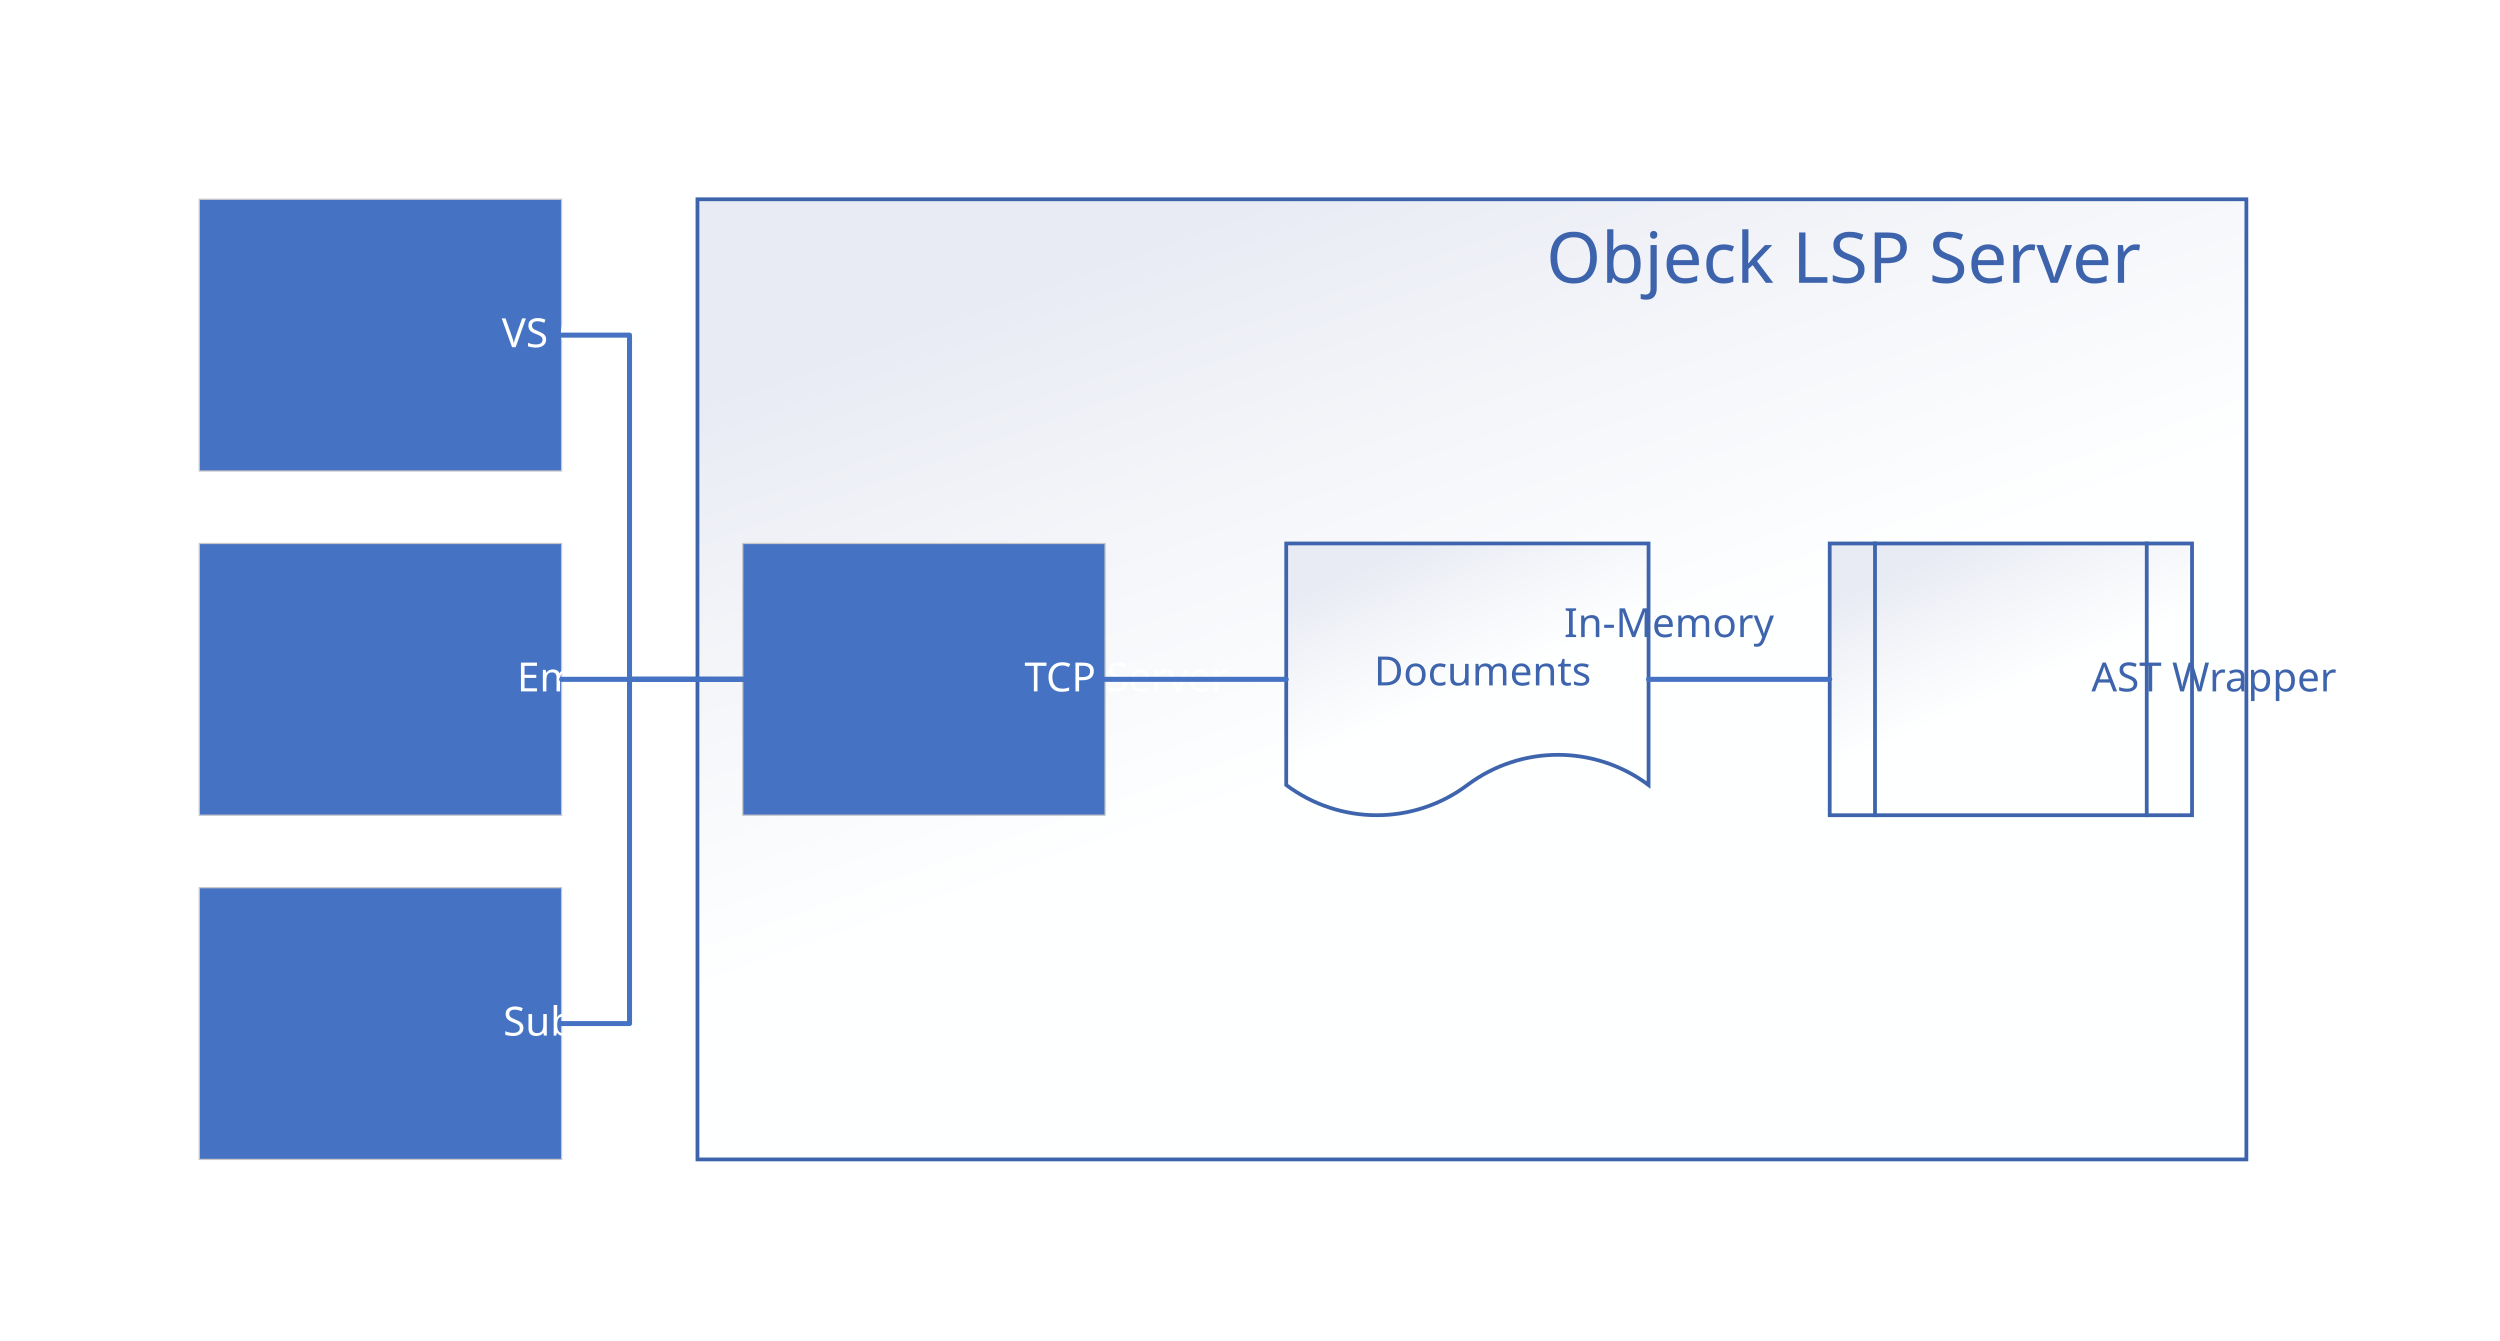
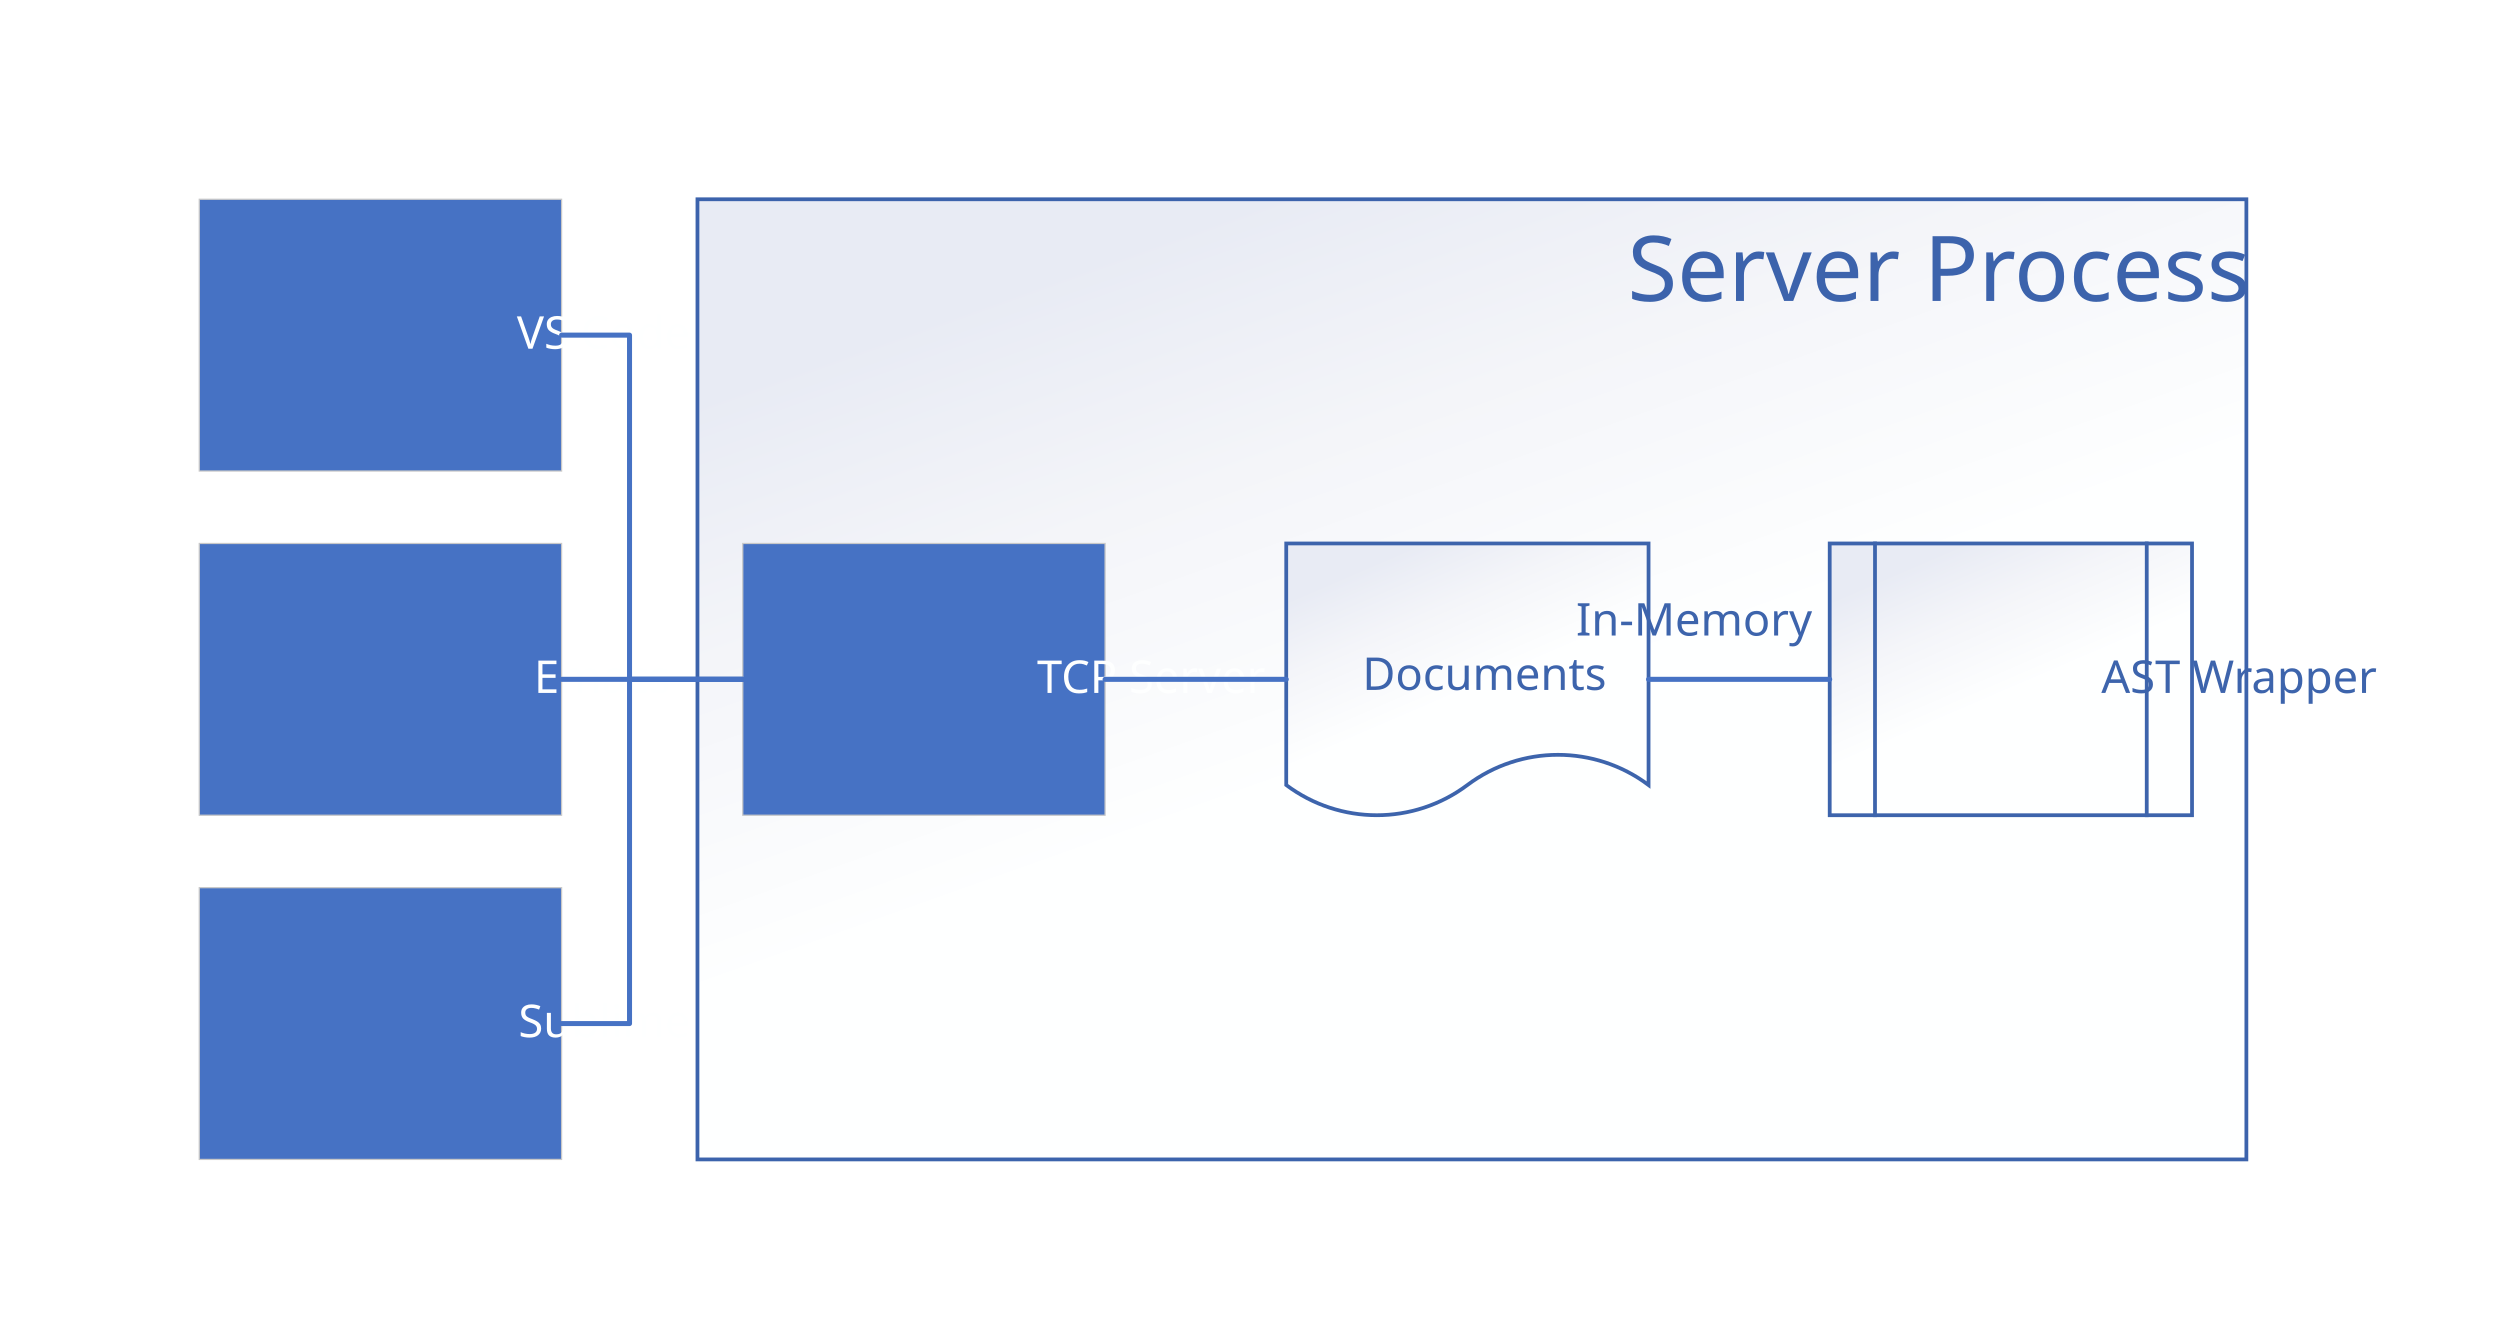
<svg xmlns="http://www.w3.org/2000/svg" xmlns:ns1="http://schemas.microsoft.com/visio/2003/SVGExtensions/" width="6.9in" height="3.7in" viewBox="0 0 496.8 266.4" xml:space="preserve" color-interpolation-filters="sRGB" class="st11">
  <ns1:documentProperties ns1:langID="1033" ns1:viewMarkup="false">
    <ns1:userDefs>
      <ns1:ud ns1:nameU="msvNoAutoConnect" ns1:val="VT0(0):26" />
    </ns1:userDefs>
  </ns1:documentProperties>
  <style type="text/css">
	
		.st1 {fill:url(#grad0-4);stroke:#3c63ac;stroke-width:0.75}
- 		.st2 {fill:#3c63ac;font-family:Calibri;font-size:1.167em}
+ 		.st2 {fill:#3c63ac;font-family:Calibri;font-size:1.5em}
		.st3 {fill:#4672c4;stroke:#c8c8c8;stroke-width:0.25}
- 		.st4 {fill:#feffff;font-family:Calibri;font-size:0.667em}
+ 		.st4 {fill:#feffff;font-family:Calibri;font-size:0.75em}
		.st5 {stroke:#4672c4;stroke-linecap:round;stroke-linejoin:round;stroke-width:1}
		.st6 {fill:url(#grad0-4)}
		.st7 {stroke:#3d64ac;stroke-width:0.75}
- 		.st8 {fill:#3d64ac;font-family:Calibri;font-size:0.667em}
+ 		.st8 {fill:#3d64ac;font-family:Calibri;font-size:0.75em}
		.st9 {fill:url(#grad0-4);stroke:#3d64ac;stroke-width:0.75}
		.st10 {font-size:1em}
		.st11 {fill:none;fill-rule:evenodd;font-size:12px;overflow:visible;stroke-linecap:square;stroke-miterlimit:3}
	
	</style>
  <defs id="Patterns_And_Gradients">
    <linearGradient id="grad0-4" x1="0" y1="0" x2="1" y2="0" gradientTransform="rotate(60 0.5 0.5)">
      <stop offset="0" stop-color="#e8ebf4" stop-opacity="1" />
      <stop offset="0.24" stop-color="#f4f5f9" stop-opacity="1" />
      <stop offset="0.54" stop-color="#feffff" stop-opacity="1" />
    </linearGradient>
  </defs>
  <g ns1:mID="4" ns1:index="2" ns1:groupContext="foregroundPage">
    <ns1:userDefs>
      <ns1:ud ns1:nameU="msvThemeOrder" ns1:val="VT0(0):26" />
    </ns1:userDefs>
    <ns1:pageProperties ns1:drawingScale="1" ns1:pageScale="1" ns1:drawingUnits="0" ns1:shadowOffsetX="9" ns1:shadowOffsetY="-9" />
    <ns1:layer ns1:name="Flowchart" ns1:index="0" />
    <ns1:layer ns1:name="Connector" ns1:index="1" />
    <g id="shape33-1" ns1:mID="33" ns1:groupContext="shape" transform="translate(138.6,-36)">
      <ns1:userDefs>
        <ns1:ud ns1:nameU="visVersion" ns1:val="VT0(15):26" />
        <ns1:ud ns1:nameU="visMasterStencil" ns1:prompt="" ns1:val="VT4(Basic_U.vssx)" />
      </ns1:userDefs>
      <ns1:textBlock ns1:margins="rect(4,4,4,4)" ns1:verticalAlign="0" />
      <ns1:textRect cx="153.9" cy="171" width="307.8" height="190.8" />
      <rect x="0" y="75.6" width="307.8" height="190.8" class="st1" />
-       <text x="103.12" y="92.2" class="st2" ns1:langID="1033">
-         <ns1:paragraph ns1:horizAlign="1" />
-         <ns1:tabList />Objeck LSP Server</text>
+       <text x="100.58" y="95.8" class="st2" ns1:langID="1033">
+         <ns1:paragraph ns1:horizAlign="1" />
+         <ns1:tabList />Server Process</text>
    </g>
    <g id="shape1-6" ns1:mID="1" ns1:groupContext="shape" ns1:layerMember="0" transform="translate(39.6,-172.8)">
      <ns1:custProps>
        <ns1:cp ns1:nameU="Cost" ns1:lbl="Cost" ns1:prompt="" ns1:type="7" ns1:format="@" ns1:sortKey="" ns1:invis="false" ns1:ask="false" ns1:langID="1033" ns1:cal="0" />
        <ns1:cp ns1:nameU="ProcessNumber" ns1:lbl="Process Number" ns1:prompt="" ns1:type="2" ns1:format="" ns1:sortKey="" ns1:invis="false" ns1:ask="false" ns1:langID="1033" ns1:cal="0" />
        <ns1:cp ns1:nameU="Owner" ns1:lbl="Owner" ns1:prompt="" ns1:type="0" ns1:format="" ns1:sortKey="" ns1:invis="false" ns1:ask="false" ns1:langID="1033" ns1:cal="0" />
        <ns1:cp ns1:nameU="Function" ns1:lbl="Function" ns1:prompt="" ns1:type="0" ns1:format="" ns1:sortKey="" ns1:invis="false" ns1:ask="false" ns1:langID="1033" ns1:cal="0" ns1:val="VT4()" />
        <ns1:cp ns1:nameU="StartDate" ns1:lbl="Start Date" ns1:prompt="" ns1:type="5" ns1:format="" ns1:sortKey="" ns1:invis="false" ns1:ask="false" ns1:langID="1033" ns1:cal="0" />
        <ns1:cp ns1:nameU="EndDate" ns1:lbl="End Date" ns1:prompt="" ns1:type="5" ns1:format="" ns1:sortKey="" ns1:invis="false" ns1:ask="false" ns1:langID="1033" ns1:cal="0" />
        <ns1:cp ns1:nameU="Status" ns1:lbl="Status" ns1:prompt="" ns1:type="4" ns1:format=";Not Started;In Progress;Completed;Deferred;Waiting on Input" ns1:sortKey="" ns1:invis="false" ns1:ask="false" ns1:langID="1033" ns1:cal="0" ns1:val="VT4()" />
      </ns1:custProps>
      <ns1:userDefs>
        <ns1:ud ns1:nameU="visVersion" ns1:prompt="" ns1:val="VT0(15):26" />
        <ns1:ud ns1:nameU="DefaultWidth" ns1:prompt="" ns1:val="VT0(1):0" />
        <ns1:ud ns1:nameU="DefaultHeight" ns1:prompt="" ns1:val="VT0(0.75):0" />
        <ns1:ud ns1:nameU="ResizeTxtHeight" ns1:prompt="" ns1:val="VT0(0.75):0" />
      </ns1:userDefs>
      <ns1:textBlock ns1:margins="rect(2,2,2,2)" />
      <ns1:textRect cx="36" cy="239.4" width="72" height="54" />
      <rect x="0" y="212.4" width="72" height="54" class="st3" />
-       <text x="22.65" y="241.8" class="st4" ns1:langID="1033">
+       <text x="20.99" y="242.1" class="st4" ns1:langID="1033">
        <ns1:paragraph ns1:horizAlign="1" />
        <ns1:tabList />VS Code</text>
    </g>
    <g id="shape2-9" ns1:mID="2" ns1:groupContext="shape" ns1:layerMember="0" transform="translate(39.6,-104.4)">
      <ns1:custProps>
        <ns1:cp ns1:nameU="Cost" ns1:lbl="Cost" ns1:prompt="" ns1:type="7" ns1:format="@" ns1:sortKey="" ns1:invis="false" ns1:ask="false" ns1:langID="1033" ns1:cal="0" />
        <ns1:cp ns1:nameU="ProcessNumber" ns1:lbl="Process Number" ns1:prompt="" ns1:type="2" ns1:format="" ns1:sortKey="" ns1:invis="false" ns1:ask="false" ns1:langID="1033" ns1:cal="0" />
        <ns1:cp ns1:nameU="Owner" ns1:lbl="Owner" ns1:prompt="" ns1:type="0" ns1:format="" ns1:sortKey="" ns1:invis="false" ns1:ask="false" ns1:langID="1033" ns1:cal="0" />
        <ns1:cp ns1:nameU="Function" ns1:lbl="Function" ns1:prompt="" ns1:type="0" ns1:format="" ns1:sortKey="" ns1:invis="false" ns1:ask="false" ns1:langID="1033" ns1:cal="0" ns1:val="VT4()" />
        <ns1:cp ns1:nameU="StartDate" ns1:lbl="Start Date" ns1:prompt="" ns1:type="5" ns1:format="" ns1:sortKey="" ns1:invis="false" ns1:ask="false" ns1:langID="1033" ns1:cal="0" />
        <ns1:cp ns1:nameU="EndDate" ns1:lbl="End Date" ns1:prompt="" ns1:type="5" ns1:format="" ns1:sortKey="" ns1:invis="false" ns1:ask="false" ns1:langID="1033" ns1:cal="0" />
        <ns1:cp ns1:nameU="Status" ns1:lbl="Status" ns1:prompt="" ns1:type="4" ns1:format=";Not Started;In Progress;Completed;Deferred;Waiting on Input" ns1:sortKey="" ns1:invis="false" ns1:ask="false" ns1:langID="1033" ns1:cal="0" ns1:val="VT4()" />
      </ns1:custProps>
      <ns1:userDefs>
        <ns1:ud ns1:nameU="visVersion" ns1:prompt="" ns1:val="VT0(15):26" />
        <ns1:ud ns1:nameU="DefaultWidth" ns1:prompt="" ns1:val="VT0(1):0" />
        <ns1:ud ns1:nameU="DefaultHeight" ns1:prompt="" ns1:val="VT0(0.75):0" />
        <ns1:ud ns1:nameU="ResizeTxtHeight" ns1:prompt="" ns1:val="VT0(0.75):0" />
      </ns1:userDefs>
      <ns1:textBlock ns1:margins="rect(2,2,2,2)" />
      <ns1:textRect cx="36" cy="239.4" width="72" height="54" />
      <rect x="0" y="212.4" width="72" height="54" class="st3" />
-       <text x="25.68" y="241.8" class="st4" ns1:langID="1033">
+       <text x="24.39" y="242.1" class="st4" ns1:langID="1033">
        <ns1:paragraph ns1:horizAlign="1" />
        <ns1:tabList />Emacs</text>
    </g>
    <g id="shape3-12" ns1:mID="3" ns1:groupContext="shape" ns1:layerMember="0" transform="translate(39.6,-36)">
      <ns1:custProps>
        <ns1:cp ns1:nameU="Cost" ns1:lbl="Cost" ns1:prompt="" ns1:type="7" ns1:format="@" ns1:sortKey="" ns1:invis="false" ns1:ask="false" ns1:langID="1033" ns1:cal="0" />
        <ns1:cp ns1:nameU="ProcessNumber" ns1:lbl="Process Number" ns1:prompt="" ns1:type="2" ns1:format="" ns1:sortKey="" ns1:invis="false" ns1:ask="false" ns1:langID="1033" ns1:cal="0" />
        <ns1:cp ns1:nameU="Owner" ns1:lbl="Owner" ns1:prompt="" ns1:type="0" ns1:format="" ns1:sortKey="" ns1:invis="false" ns1:ask="false" ns1:langID="1033" ns1:cal="0" />
        <ns1:cp ns1:nameU="Function" ns1:lbl="Function" ns1:prompt="" ns1:type="0" ns1:format="" ns1:sortKey="" ns1:invis="false" ns1:ask="false" ns1:langID="1033" ns1:cal="0" ns1:val="VT4()" />
        <ns1:cp ns1:nameU="StartDate" ns1:lbl="Start Date" ns1:prompt="" ns1:type="5" ns1:format="" ns1:sortKey="" ns1:invis="false" ns1:ask="false" ns1:langID="1033" ns1:cal="0" />
        <ns1:cp ns1:nameU="EndDate" ns1:lbl="End Date" ns1:prompt="" ns1:type="5" ns1:format="" ns1:sortKey="" ns1:invis="false" ns1:ask="false" ns1:langID="1033" ns1:cal="0" />
        <ns1:cp ns1:nameU="Status" ns1:lbl="Status" ns1:prompt="" ns1:type="4" ns1:format=";Not Started;In Progress;Completed;Deferred;Waiting on Input" ns1:sortKey="" ns1:invis="false" ns1:ask="false" ns1:langID="1033" ns1:cal="0" ns1:val="VT4()" />
      </ns1:custProps>
      <ns1:userDefs>
        <ns1:ud ns1:nameU="visVersion" ns1:prompt="" ns1:val="VT0(15):26" />
        <ns1:ud ns1:nameU="DefaultWidth" ns1:prompt="" ns1:val="VT0(1):0" />
        <ns1:ud ns1:nameU="DefaultHeight" ns1:prompt="" ns1:val="VT0(0.75):0" />
        <ns1:ud ns1:nameU="ResizeTxtHeight" ns1:prompt="" ns1:val="VT0(0.75):0" />
      </ns1:userDefs>
      <ns1:textBlock ns1:margins="rect(2,2,2,2)" />
      <ns1:textRect cx="36" cy="239.4" width="72" height="54" />
      <rect x="0" y="212.4" width="72" height="54" class="st3" />
-       <text x="22.94" y="241.8" class="st4" ns1:langID="1033">
+       <text x="21.3" y="242.1" class="st4" ns1:langID="1033">
        <ns1:paragraph ns1:horizAlign="1" />
        <ns1:tabList />Sublime</text>
    </g>
    <g id="shape5-15" ns1:mID="5" ns1:groupContext="shape" ns1:layerMember="0" transform="translate(147.6,-104.4)">
      <ns1:custProps>
        <ns1:cp ns1:nameU="Cost" ns1:lbl="Cost" ns1:prompt="" ns1:type="7" ns1:format="@" ns1:sortKey="" ns1:invis="false" ns1:ask="false" ns1:langID="1033" ns1:cal="0" />
        <ns1:cp ns1:nameU="ProcessNumber" ns1:lbl="Process Number" ns1:prompt="" ns1:type="2" ns1:format="" ns1:sortKey="" ns1:invis="false" ns1:ask="false" ns1:langID="1033" ns1:cal="0" />
        <ns1:cp ns1:nameU="Owner" ns1:lbl="Owner" ns1:prompt="" ns1:type="0" ns1:format="" ns1:sortKey="" ns1:invis="false" ns1:ask="false" ns1:langID="1033" ns1:cal="0" />
        <ns1:cp ns1:nameU="Function" ns1:lbl="Function" ns1:prompt="" ns1:type="0" ns1:format="" ns1:sortKey="" ns1:invis="false" ns1:ask="false" ns1:langID="1033" ns1:cal="0" ns1:val="VT4()" />
        <ns1:cp ns1:nameU="StartDate" ns1:lbl="Start Date" ns1:prompt="" ns1:type="5" ns1:format="" ns1:sortKey="" ns1:invis="false" ns1:ask="false" ns1:langID="1033" ns1:cal="0" />
        <ns1:cp ns1:nameU="EndDate" ns1:lbl="End Date" ns1:prompt="" ns1:type="5" ns1:format="" ns1:sortKey="" ns1:invis="false" ns1:ask="false" ns1:langID="1033" ns1:cal="0" />
        <ns1:cp ns1:nameU="Status" ns1:lbl="Status" ns1:prompt="" ns1:type="4" ns1:format=";Not Started;In Progress;Completed;Deferred;Waiting on Input" ns1:sortKey="" ns1:invis="false" ns1:ask="false" ns1:langID="1033" ns1:cal="0" ns1:val="VT4()" />
      </ns1:custProps>
      <ns1:userDefs>
        <ns1:ud ns1:nameU="visVersion" ns1:prompt="" ns1:val="VT0(15):26" />
        <ns1:ud ns1:nameU="DefaultWidth" ns1:prompt="" ns1:val="VT0(1):0" />
        <ns1:ud ns1:nameU="DefaultHeight" ns1:prompt="" ns1:val="VT0(0.75):0" />
        <ns1:ud ns1:nameU="ResizeTxtHeight" ns1:prompt="" ns1:val="VT0(0.75):0" />
      </ns1:userDefs>
      <ns1:textBlock ns1:margins="rect(2,2,2,2)" />
      <ns1:textRect cx="36" cy="239.4" width="72" height="54" />
      <rect x="0" y="212.4" width="72" height="54" class="st3" />
-       <text x="18.53" y="241.8" class="st4" ns1:langID="1033">
+       <text x="16.35" y="242.1" class="st4" ns1:langID="1033">
        <ns1:paragraph ns1:horizAlign="1" />
        <ns1:tabList />TCP Server</text>
    </g>
    <g id="shape6-18" ns1:mID="6" ns1:groupContext="shape" ns1:layerMember="1" transform="translate(111.6,-199.8)">
      <path d="M0 266.4 L13.5 266.4 L13.5 334.8 L36 334.8" class="st5" />
    </g>
    <g id="shape7-21" ns1:mID="7" ns1:groupContext="shape" ns1:layerMember="1" transform="translate(111.6,-124.2)">
      <path d="M0 259.2 L36 259.2" class="st5" />
    </g>
    <g id="shape8-24" ns1:mID="8" ns1:groupContext="shape" ns1:layerMember="1" transform="translate(111.6,-63)">
      <path d="M0 266.4 L13.5 266.4 L13.5 198 L36 198" class="st5" />
    </g>
    <g id="shape9-27" ns1:mID="9" ns1:groupContext="shape" ns1:layerMember="0" transform="translate(363.6,-104.4)">
      <ns1:custProps>
        <ns1:cp ns1:nameU="Cost" ns1:lbl="Cost" ns1:prompt="" ns1:type="7" ns1:format="@" ns1:sortKey="" ns1:invis="false" ns1:ask="false" ns1:langID="1033" ns1:cal="0" />
        <ns1:cp ns1:nameU="ProcessNumber" ns1:lbl="Process Number" ns1:prompt="" ns1:type="2" ns1:format="" ns1:sortKey="" ns1:invis="false" ns1:ask="false" ns1:langID="1033" ns1:cal="0" />
        <ns1:cp ns1:nameU="Owner" ns1:lbl="Owner" ns1:prompt="" ns1:type="0" ns1:format="" ns1:sortKey="" ns1:invis="false" ns1:ask="false" ns1:langID="1033" ns1:cal="0" />
        <ns1:cp ns1:nameU="Function" ns1:lbl="Function" ns1:prompt="" ns1:type="0" ns1:format="" ns1:sortKey="" ns1:invis="false" ns1:ask="false" ns1:langID="1033" ns1:cal="0" ns1:val="VT4()" />
        <ns1:cp ns1:nameU="StartDate" ns1:lbl="Start Date" ns1:prompt="" ns1:type="5" ns1:format="" ns1:sortKey="" ns1:invis="false" ns1:ask="false" ns1:langID="1033" ns1:cal="0" />
        <ns1:cp ns1:nameU="EndDate" ns1:lbl="End Date" ns1:prompt="" ns1:type="5" ns1:format="" ns1:sortKey="" ns1:invis="false" ns1:ask="false" ns1:langID="1033" ns1:cal="0" />
        <ns1:cp ns1:nameU="Status" ns1:lbl="Status" ns1:prompt="" ns1:type="4" ns1:format=";Not Started;In Progress;Completed;Deferred;Waiting on Input" ns1:sortKey="" ns1:invis="false" ns1:ask="false" ns1:langID="1033" ns1:cal="0" ns1:val="VT4()" />
      </ns1:custProps>
      <ns1:userDefs>
        <ns1:ud ns1:nameU="AntiScale" ns1:val="VT0(1):26" />
        <ns1:ud ns1:nameU="visVersion" ns1:prompt="" ns1:val="VT0(15):26" />
        <ns1:ud ns1:nameU="DefaultWidth" ns1:prompt="" ns1:val="VT0(1):0" />
        <ns1:ud ns1:nameU="DefaultHeight" ns1:prompt="" ns1:val="VT0(0.75):0" />
        <ns1:ud ns1:nameU="ResizeTxtHeight" ns1:prompt="" ns1:val="VT0(0.75):0" />
      </ns1:userDefs>
      <ns1:textBlock ns1:margins="rect(2,2,2,2)" />
      <ns1:textRect cx="36" cy="239.4" width="54" height="54" />
      <path d="M0 266.4 L72 266.4 L72 212.4 L0 212.4 L0 266.4 Z" class="st6" />
      <path d="M0 266.4 L72 266.4 L72 212.4 L0 212.4 L0 266.4" class="st7" />
      <path d="M9 266.4 L9 212.4" class="st7" />
      <path d="M63 266.4 L63 212.4" class="st7" />
-       <text x="14.54" y="241.8" class="st8" ns1:langID="1033">
+       <text x="11.85" y="242.1" class="st8" ns1:langID="1033">
        <ns1:paragraph ns1:horizAlign="1" />
        <ns1:tabList />AST Wrapper</text>
    </g>
    <g id="shape11-34" ns1:mID="11" ns1:groupContext="shape" ns1:layerMember="0" transform="translate(255.6,-104.4)">
      <ns1:custProps>
        <ns1:cp ns1:nameU="Cost" ns1:lbl="Cost" ns1:prompt="" ns1:type="7" ns1:format="@" ns1:sortKey="" ns1:invis="false" ns1:ask="false" ns1:langID="1033" ns1:cal="0" />
        <ns1:cp ns1:nameU="ProcessNumber" ns1:lbl="Process Number" ns1:prompt="" ns1:type="2" ns1:format="" ns1:sortKey="" ns1:invis="false" ns1:ask="false" ns1:langID="1033" ns1:cal="0" />
        <ns1:cp ns1:nameU="Owner" ns1:lbl="Owner" ns1:prompt="" ns1:type="0" ns1:format="" ns1:sortKey="" ns1:invis="false" ns1:ask="false" ns1:langID="1033" ns1:cal="0" />
        <ns1:cp ns1:nameU="Function" ns1:lbl="Function" ns1:prompt="" ns1:type="0" ns1:format="" ns1:sortKey="" ns1:invis="false" ns1:ask="false" ns1:langID="1033" ns1:cal="0" ns1:val="VT4()" />
        <ns1:cp ns1:nameU="StartDate" ns1:lbl="Start Date" ns1:prompt="" ns1:type="5" ns1:format="" ns1:sortKey="" ns1:invis="false" ns1:ask="false" ns1:langID="1033" ns1:cal="0" />
        <ns1:cp ns1:nameU="EndDate" ns1:lbl="End Date" ns1:prompt="" ns1:type="5" ns1:format="" ns1:sortKey="" ns1:invis="false" ns1:ask="false" ns1:langID="1033" ns1:cal="0" />
        <ns1:cp ns1:nameU="Status" ns1:lbl="Status" ns1:prompt="" ns1:type="4" ns1:format=";Not Started;In Progress;Completed;Deferred;Waiting on Input" ns1:sortKey="" ns1:invis="false" ns1:ask="false" ns1:langID="1033" ns1:cal="0" ns1:val="VT4()" />
      </ns1:custProps>
      <ns1:userDefs>
        <ns1:ud ns1:nameU="visVersion" ns1:prompt="" ns1:val="VT0(15):26" />
        <ns1:ud ns1:nameU="DefaultWidth" ns1:prompt="" ns1:val="VT0(1):0" />
        <ns1:ud ns1:nameU="DefaultHeight" ns1:prompt="" ns1:val="VT0(0.75):0" />
        <ns1:ud ns1:nameU="ResizeTxtHeight" ns1:prompt="" ns1:val="VT0(0.75):0" />
      </ns1:userDefs>
      <ns1:textBlock ns1:margins="rect(2,2,2,2)" />
      <ns1:textRect cx="36" cy="233.4" width="72" height="42" />
      <path d="M0 260.4 L0 212.4 L72 212.4 L72 260.4 A30 30 -180 0 0 36 260.4 A30 30 0 0 1 -0 260.4 Z" class="st9" />
-       <text x="17.75" y="231" class="st8" ns1:langID="1033">
-         <ns1:paragraph ns1:horizAlign="1" />
-         <ns1:tabList />In-Memory <tspan x="17.45" dy="1.2em" class="st10">Documents</tspan>
+       <text x="15.46" y="230.7" class="st8" ns1:langID="1033">
+         <ns1:paragraph ns1:horizAlign="1" />
+         <ns1:tabList />In-Memory <tspan x="15.13" dy="1.2em" class="st10">Documents</tspan>
      </text>
    </g>
    <g id="shape14-39" ns1:mID="14" ns1:groupContext="shape" ns1:layerMember="1" transform="translate(219.6,-124.2)">
      <path d="M0 259.2 L36 259.2" class="st5" />
    </g>
    <g id="shape15-42" ns1:mID="15" ns1:groupContext="shape" ns1:layerMember="1" transform="translate(327.6,-124.2)">
      <path d="M0 259.2 L36 259.2" class="st5" />
    </g>
  </g>
</svg>
